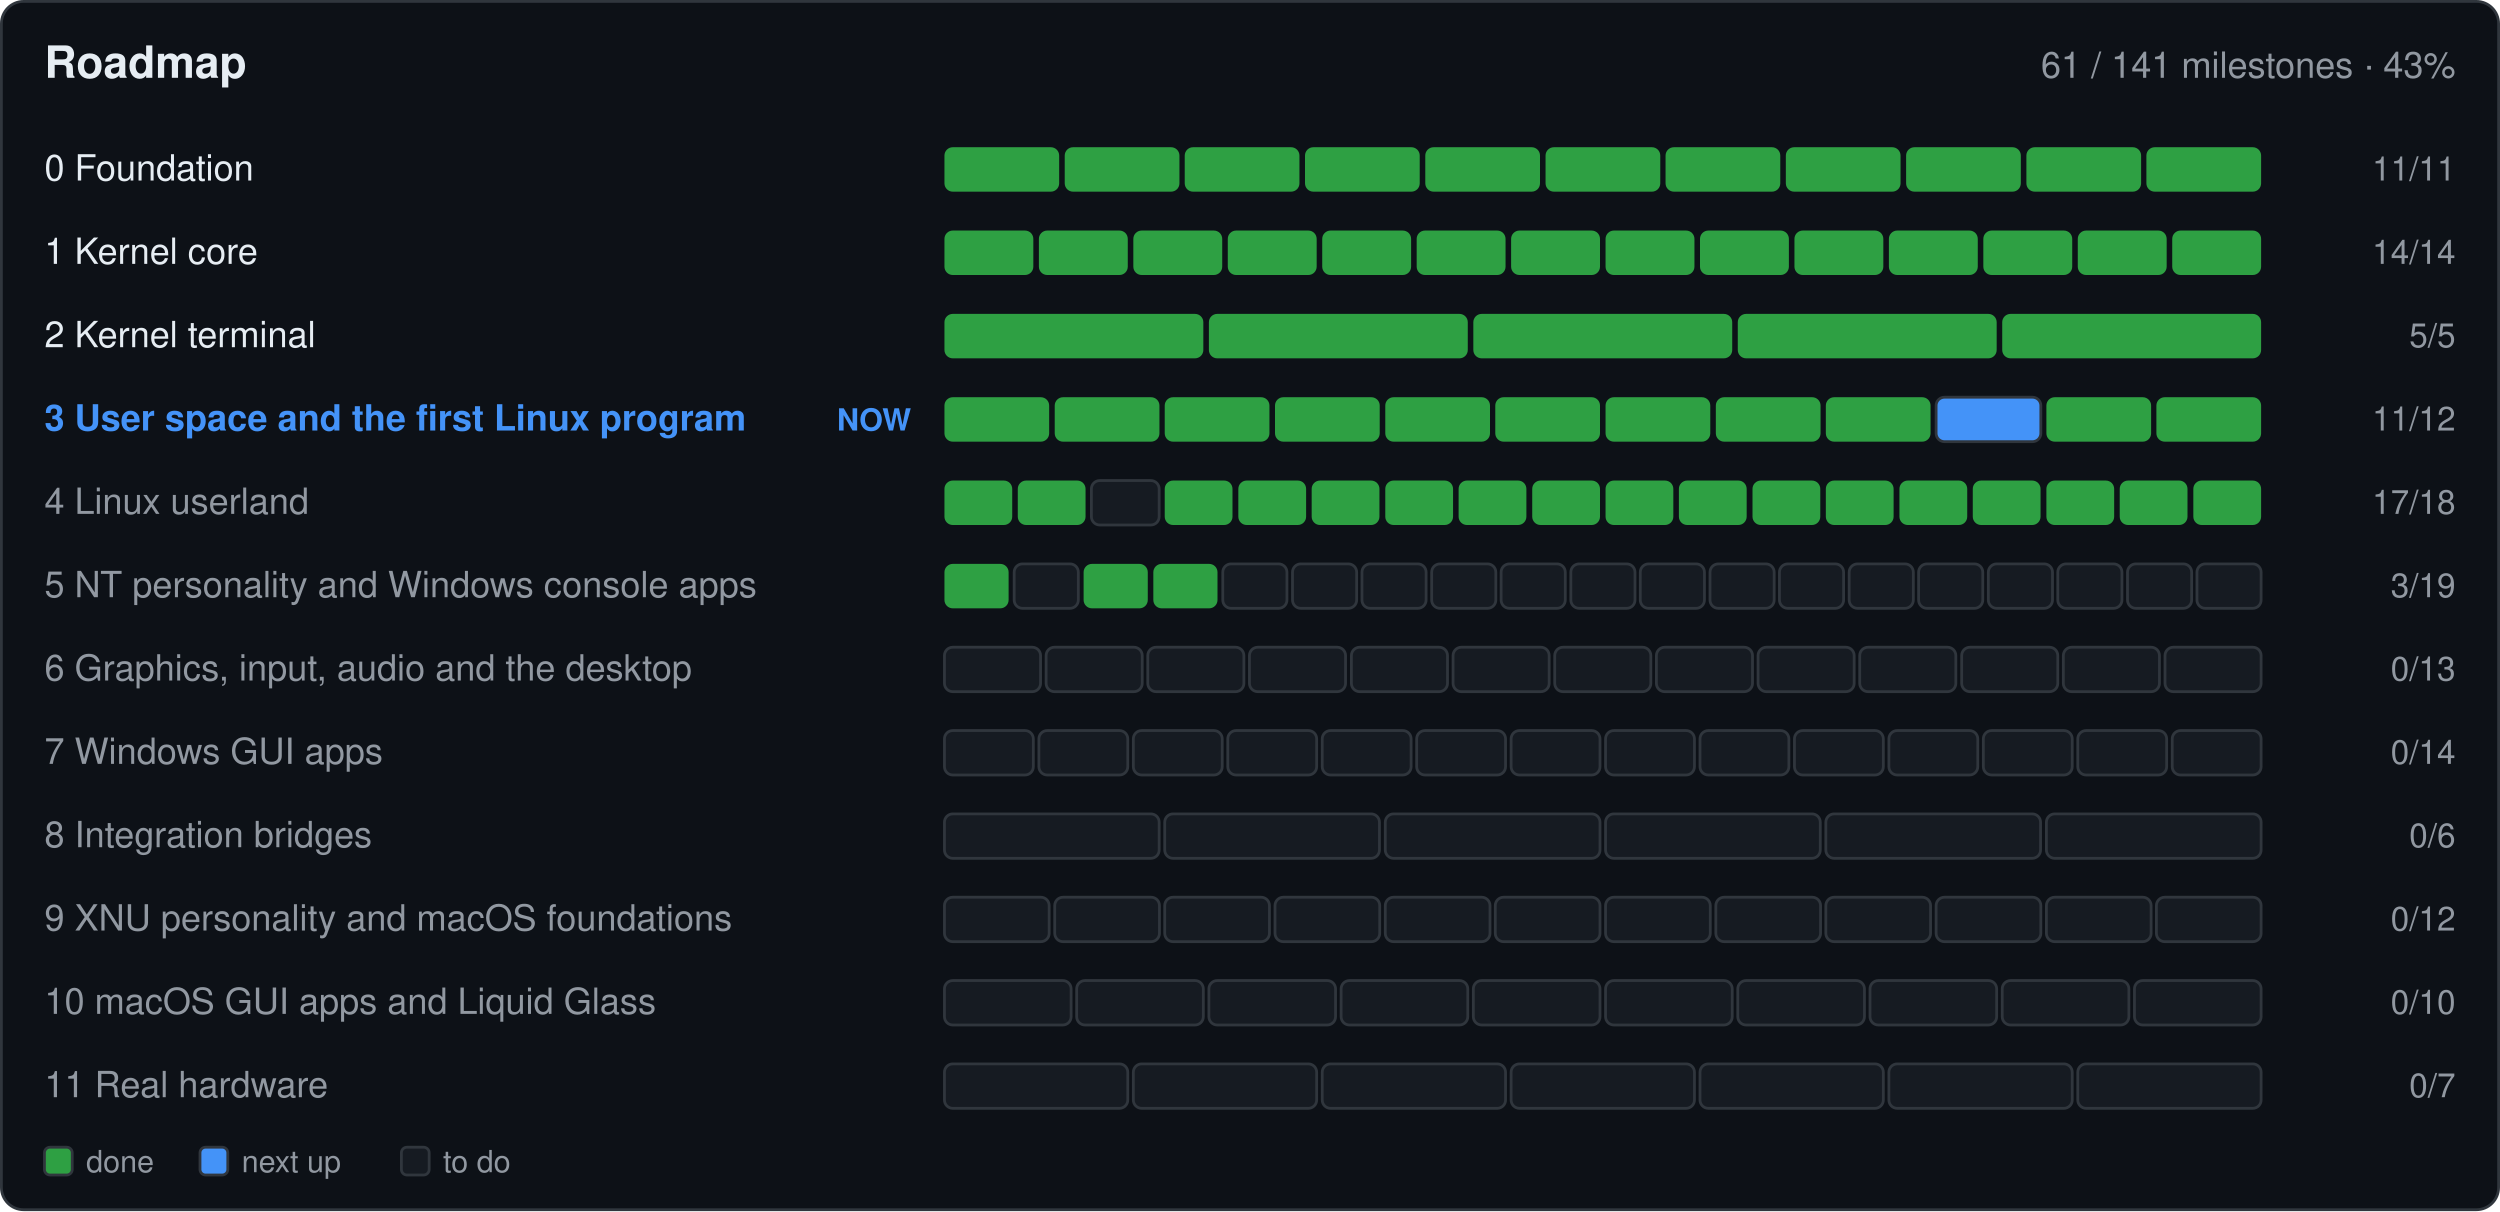
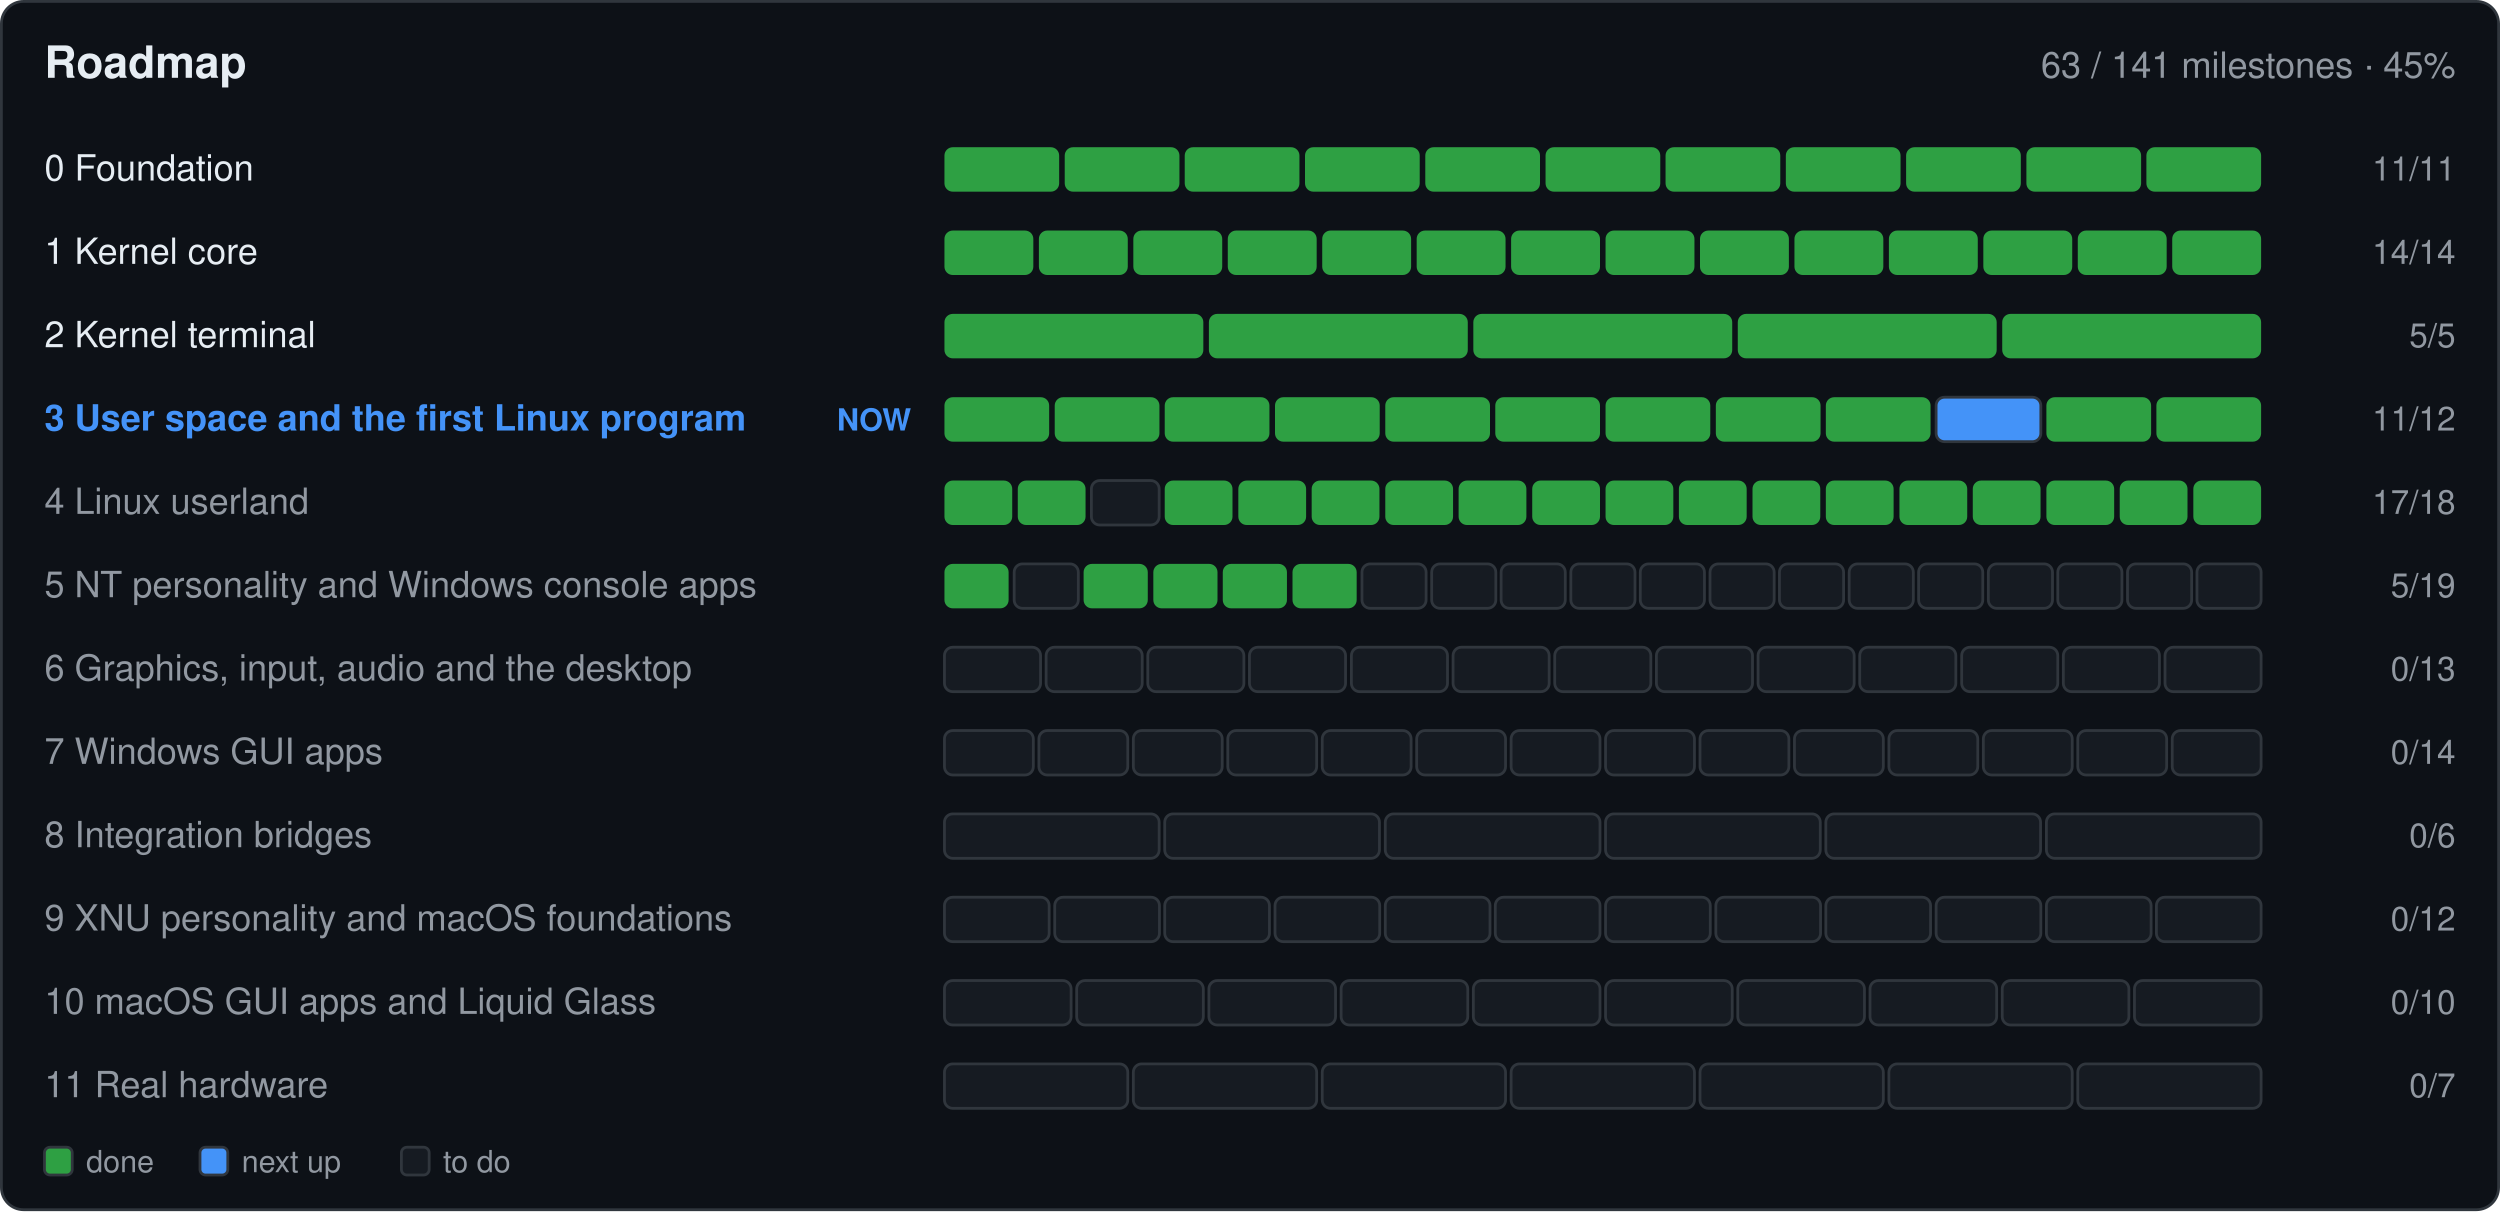
- <svg xmlns="http://www.w3.org/2000/svg" width="900" height="436" viewBox="0 0 900 436" role="img" aria-label="Roadmap: 61 of 141 milestones done">
+ <svg xmlns="http://www.w3.org/2000/svg" width="900" height="436" viewBox="0 0 900 436" role="img" aria-label="Roadmap: 63 of 141 milestones done">
  <rect x="0.5" y="0.5" width="899.0" height="435.0" fill="#0d1117" rx="8" stroke="#30363d" />
  <text x="16.0" y="28.0" font-family="-apple-system,BlinkMacSystemFont,'Segoe UI',Helvetica,Arial,sans-serif" font-size="16" font-weight="600" fill="#e6edf3" text-anchor="start">Roadmap</text>
-   <text x="884.0" y="28.0" font-family="-apple-system,BlinkMacSystemFont,'Segoe UI',Helvetica,Arial,sans-serif" font-size="13" font-weight="400" fill="#9198a1" text-anchor="end">61 / 141 milestones · 43%</text>
+   <text x="884.0" y="28.0" font-family="-apple-system,BlinkMacSystemFont,'Segoe UI',Helvetica,Arial,sans-serif" font-size="13" font-weight="400" fill="#9198a1" text-anchor="end">63 / 141 milestones · 45%</text>
  <text x="16.0" y="65.0" font-family="-apple-system,BlinkMacSystemFont,'Segoe UI',Helvetica,Arial,sans-serif" font-size="13" font-weight="400" fill="#e6edf3" text-anchor="start"> 0  Foundation</text>
  <g>
    <rect x="340.0" y="53.0" width="41.3" height="16.0" fill="#2ea043" rx="3" />
  </g>
  <g>
    <rect x="383.3" y="53.0" width="41.3" height="16.0" fill="#2ea043" rx="3" />
  </g>
  <g>
    <rect x="426.5" y="53.0" width="41.3" height="16.0" fill="#2ea043" rx="3" />
  </g>
  <g>
    <rect x="469.8" y="53.0" width="41.3" height="16.0" fill="#2ea043" rx="3" />
  </g>
  <g>
    <rect x="513.1" y="53.0" width="41.3" height="16.0" fill="#2ea043" rx="3" />
  </g>
  <g>
    <rect x="556.4" y="53.0" width="41.3" height="16.0" fill="#2ea043" rx="3" />
  </g>
  <g>
    <rect x="599.6" y="53.0" width="41.3" height="16.0" fill="#2ea043" rx="3" />
  </g>
  <g>
    <rect x="642.9" y="53.0" width="41.3" height="16.0" fill="#2ea043" rx="3" />
  </g>
  <g>
    <rect x="686.2" y="53.0" width="41.3" height="16.0" fill="#2ea043" rx="3" />
  </g>
  <g>
    <rect x="729.5" y="53.0" width="41.3" height="16.0" fill="#2ea043" rx="3" />
  </g>
  <g>
    <rect x="772.7" y="53.0" width="41.3" height="16.0" fill="#2ea043" rx="3" />
  </g>
  <text x="884.0" y="65.0" font-family="-apple-system,BlinkMacSystemFont,'Segoe UI',Helvetica,Arial,sans-serif" font-size="12" font-weight="400" fill="#9198a1" text-anchor="end">11/11</text>
  <text x="16.0" y="95.0" font-family="-apple-system,BlinkMacSystemFont,'Segoe UI',Helvetica,Arial,sans-serif" font-size="13" font-weight="400" fill="#e6edf3" text-anchor="start"> 1  Kernel core</text>
  <g>
    <rect x="340.0" y="83.0" width="32.0" height="16.0" fill="#2ea043" rx="3" />
  </g>
  <g>
    <rect x="374.0" y="83.0" width="32.0" height="16.0" fill="#2ea043" rx="3" />
  </g>
  <g>
    <rect x="408.0" y="83.0" width="32.0" height="16.0" fill="#2ea043" rx="3" />
  </g>
  <g>
    <rect x="442.0" y="83.0" width="32.0" height="16.0" fill="#2ea043" rx="3" />
  </g>
  <g>
    <rect x="476.0" y="83.0" width="32.0" height="16.0" fill="#2ea043" rx="3" />
  </g>
  <g>
    <rect x="510.0" y="83.0" width="32.0" height="16.0" fill="#2ea043" rx="3" />
  </g>
  <g>
    <rect x="544.0" y="83.0" width="32.0" height="16.0" fill="#2ea043" rx="3" />
  </g>
  <g>
    <rect x="578.0" y="83.0" width="32.0" height="16.0" fill="#2ea043" rx="3" />
  </g>
  <g>
    <rect x="612.0" y="83.0" width="32.0" height="16.0" fill="#2ea043" rx="3" />
  </g>
  <g>
    <rect x="646.0" y="83.0" width="32.0" height="16.0" fill="#2ea043" rx="3" />
  </g>
  <g>
    <rect x="680.0" y="83.0" width="32.0" height="16.0" fill="#2ea043" rx="3" />
  </g>
  <g>
    <rect x="714.0" y="83.0" width="32.0" height="16.0" fill="#2ea043" rx="3" />
  </g>
  <g>
    <rect x="748.0" y="83.0" width="32.0" height="16.0" fill="#2ea043" rx="3" />
  </g>
  <g>
    <rect x="782.0" y="83.0" width="32.0" height="16.0" fill="#2ea043" rx="3" />
  </g>
  <text x="884.0" y="95.0" font-family="-apple-system,BlinkMacSystemFont,'Segoe UI',Helvetica,Arial,sans-serif" font-size="12" font-weight="400" fill="#9198a1" text-anchor="end">14/14</text>
  <text x="16.0" y="125.0" font-family="-apple-system,BlinkMacSystemFont,'Segoe UI',Helvetica,Arial,sans-serif" font-size="13" font-weight="400" fill="#e6edf3" text-anchor="start"> 2  Kernel terminal</text>
  <g>
    <rect x="340.0" y="113.0" width="93.2" height="16.0" fill="#2ea043" rx="3" />
  </g>
  <g>
    <rect x="435.2" y="113.0" width="93.2" height="16.0" fill="#2ea043" rx="3" />
  </g>
  <g>
    <rect x="530.4" y="113.0" width="93.2" height="16.0" fill="#2ea043" rx="3" />
  </g>
  <g>
    <rect x="625.6" y="113.0" width="93.2" height="16.0" fill="#2ea043" rx="3" />
  </g>
  <g>
    <rect x="720.8" y="113.0" width="93.2" height="16.0" fill="#2ea043" rx="3" />
  </g>
  <text x="884.0" y="125.0" font-family="-apple-system,BlinkMacSystemFont,'Segoe UI',Helvetica,Arial,sans-serif" font-size="12" font-weight="400" fill="#9198a1" text-anchor="end">5/5</text>
  <text x="16.0" y="155.0" font-family="-apple-system,BlinkMacSystemFont,'Segoe UI',Helvetica,Arial,sans-serif" font-size="13" font-weight="600" fill="#4493f8" text-anchor="start"> 3  User space and the first Linux program</text>
  <text x="328.0" y="155.0" font-family="-apple-system,BlinkMacSystemFont,'Segoe UI',Helvetica,Arial,sans-serif" font-size="11" font-weight="600" fill="#4493f8" text-anchor="end">NOW</text>
  <g>
    <rect x="340.0" y="143.0" width="37.7" height="16.0" fill="#2ea043" rx="3" />
  </g>
  <g>
    <rect x="379.7" y="143.0" width="37.7" height="16.0" fill="#2ea043" rx="3" />
  </g>
  <g>
    <rect x="419.3" y="143.0" width="37.7" height="16.0" fill="#2ea043" rx="3" />
  </g>
  <g>
    <rect x="459.0" y="143.0" width="37.7" height="16.0" fill="#2ea043" rx="3" />
  </g>
  <g>
    <rect x="498.7" y="143.0" width="37.7" height="16.0" fill="#2ea043" rx="3" />
  </g>
  <g>
    <rect x="538.3" y="143.0" width="37.7" height="16.0" fill="#2ea043" rx="3" />
  </g>
  <g>
    <rect x="578.0" y="143.0" width="37.7" height="16.0" fill="#2ea043" rx="3" />
  </g>
  <g>
    <rect x="617.7" y="143.0" width="37.7" height="16.0" fill="#2ea043" rx="3" />
  </g>
  <g>
    <rect x="657.3" y="143.0" width="37.7" height="16.0" fill="#2ea043" rx="3" />
  </g>
  <g>
    <rect x="697.0" y="143.0" width="37.7" height="16.0" fill="#4493f8" rx="3" stroke="#30363d" />
  </g>
  <g>
    <rect x="736.7" y="143.0" width="37.7" height="16.0" fill="#2ea043" rx="3" />
  </g>
  <g>
    <rect x="776.3" y="143.0" width="37.7" height="16.0" fill="#2ea043" rx="3" />
  </g>
  <text x="884.0" y="155.0" font-family="-apple-system,BlinkMacSystemFont,'Segoe UI',Helvetica,Arial,sans-serif" font-size="12" font-weight="400" fill="#9198a1" text-anchor="end">11/12</text>
  <text x="16.0" y="185.0" font-family="-apple-system,BlinkMacSystemFont,'Segoe UI',Helvetica,Arial,sans-serif" font-size="13" font-weight="400" fill="#9198a1" text-anchor="start"> 4  Linux userland</text>
  <g>
    <rect x="340.0" y="173.0" width="24.4" height="16.0" fill="#2ea043" rx="3" />
  </g>
  <g>
    <rect x="366.4" y="173.0" width="24.4" height="16.0" fill="#2ea043" rx="3" />
  </g>
  <g>
    <rect x="392.9" y="173.0" width="24.4" height="16.0" fill="#161b22" rx="3" stroke="#30363d" />
  </g>
  <g>
    <rect x="419.3" y="173.0" width="24.4" height="16.0" fill="#2ea043" rx="3" />
  </g>
  <g>
    <rect x="445.8" y="173.0" width="24.4" height="16.0" fill="#2ea043" rx="3" />
  </g>
  <g>
    <rect x="472.2" y="173.0" width="24.4" height="16.0" fill="#2ea043" rx="3" />
  </g>
  <g>
    <rect x="498.7" y="173.0" width="24.4" height="16.0" fill="#2ea043" rx="3" />
  </g>
  <g>
    <rect x="525.1" y="173.0" width="24.4" height="16.0" fill="#2ea043" rx="3" />
  </g>
  <g>
    <rect x="551.6" y="173.0" width="24.4" height="16.0" fill="#2ea043" rx="3" />
  </g>
  <g>
    <rect x="578.0" y="173.0" width="24.4" height="16.0" fill="#2ea043" rx="3" />
  </g>
  <g>
    <rect x="604.4" y="173.0" width="24.4" height="16.0" fill="#2ea043" rx="3" />
  </g>
  <g>
    <rect x="630.9" y="173.0" width="24.4" height="16.0" fill="#2ea043" rx="3" />
  </g>
  <g>
    <rect x="657.3" y="173.0" width="24.4" height="16.0" fill="#2ea043" rx="3" />
  </g>
  <g>
    <rect x="683.8" y="173.0" width="24.4" height="16.0" fill="#2ea043" rx="3" />
  </g>
  <g>
    <rect x="710.2" y="173.0" width="24.4" height="16.0" fill="#2ea043" rx="3" />
  </g>
  <g>
    <rect x="736.7" y="173.0" width="24.4" height="16.0" fill="#2ea043" rx="3" />
  </g>
  <g>
    <rect x="763.1" y="173.0" width="24.4" height="16.0" fill="#2ea043" rx="3" />
  </g>
  <g>
    <rect x="789.6" y="173.0" width="24.4" height="16.0" fill="#2ea043" rx="3" />
  </g>
  <text x="884.0" y="185.0" font-family="-apple-system,BlinkMacSystemFont,'Segoe UI',Helvetica,Arial,sans-serif" font-size="12" font-weight="400" fill="#9198a1" text-anchor="end">17/18</text>
  <text x="16.0" y="215.0" font-family="-apple-system,BlinkMacSystemFont,'Segoe UI',Helvetica,Arial,sans-serif" font-size="13" font-weight="400" fill="#9198a1" text-anchor="start"> 5  NT personality and Windows console apps</text>
  <g>
    <rect x="340.0" y="203.0" width="23.1" height="16.0" fill="#2ea043" rx="3" />
  </g>
  <g>
    <rect x="365.1" y="203.0" width="23.1" height="16.0" fill="#161b22" rx="3" stroke="#30363d" />
  </g>
  <g>
    <rect x="390.1" y="203.0" width="23.1" height="16.0" fill="#2ea043" rx="3" />
  </g>
  <g>
    <rect x="415.2" y="203.0" width="23.1" height="16.0" fill="#2ea043" rx="3" />
  </g>
  <g>
-     <rect x="440.2" y="203.0" width="23.1" height="16.0" fill="#161b22" rx="3" stroke="#30363d" />
-   </g>
-   <g>
-     <rect x="465.3" y="203.0" width="23.1" height="16.0" fill="#161b22" rx="3" stroke="#30363d" />
+     <rect x="440.2" y="203.0" width="23.1" height="16.0" fill="#2ea043" rx="3" />
+   </g>
+   <g>
+     <rect x="465.3" y="203.0" width="23.1" height="16.0" fill="#2ea043" rx="3" />
  </g>
  <g>
    <rect x="490.3" y="203.0" width="23.1" height="16.0" fill="#161b22" rx="3" stroke="#30363d" />
  </g>
  <g>
    <rect x="515.4" y="203.0" width="23.1" height="16.0" fill="#161b22" rx="3" stroke="#30363d" />
  </g>
  <g>
    <rect x="540.4" y="203.0" width="23.1" height="16.0" fill="#161b22" rx="3" stroke="#30363d" />
  </g>
  <g>
    <rect x="565.5" y="203.0" width="23.1" height="16.0" fill="#161b22" rx="3" stroke="#30363d" />
  </g>
  <g>
    <rect x="590.5" y="203.0" width="23.1" height="16.0" fill="#161b22" rx="3" stroke="#30363d" />
  </g>
  <g>
    <rect x="615.6" y="203.0" width="23.1" height="16.0" fill="#161b22" rx="3" stroke="#30363d" />
  </g>
  <g>
    <rect x="640.6" y="203.0" width="23.1" height="16.0" fill="#161b22" rx="3" stroke="#30363d" />
  </g>
  <g>
    <rect x="665.7" y="203.0" width="23.1" height="16.0" fill="#161b22" rx="3" stroke="#30363d" />
  </g>
  <g>
    <rect x="690.7" y="203.0" width="23.1" height="16.0" fill="#161b22" rx="3" stroke="#30363d" />
  </g>
  <g>
    <rect x="715.8" y="203.0" width="23.1" height="16.0" fill="#161b22" rx="3" stroke="#30363d" />
  </g>
  <g>
    <rect x="740.8" y="203.0" width="23.1" height="16.0" fill="#161b22" rx="3" stroke="#30363d" />
  </g>
  <g>
    <rect x="765.9" y="203.0" width="23.1" height="16.0" fill="#161b22" rx="3" stroke="#30363d" />
  </g>
  <g>
    <rect x="790.9" y="203.0" width="23.1" height="16.0" fill="#161b22" rx="3" stroke="#30363d" />
  </g>
-   <text x="884.0" y="215.0" font-family="-apple-system,BlinkMacSystemFont,'Segoe UI',Helvetica,Arial,sans-serif" font-size="12" font-weight="400" fill="#9198a1" text-anchor="end">3/19</text>
+   <text x="884.0" y="215.0" font-family="-apple-system,BlinkMacSystemFont,'Segoe UI',Helvetica,Arial,sans-serif" font-size="12" font-weight="400" fill="#9198a1" text-anchor="end">5/19</text>
  <text x="16.0" y="245.0" font-family="-apple-system,BlinkMacSystemFont,'Segoe UI',Helvetica,Arial,sans-serif" font-size="13" font-weight="400" fill="#9198a1" text-anchor="start"> 6  Graphics, input, audio and the desktop</text>
  <g>
    <rect x="340.0" y="233.0" width="34.6" height="16.0" fill="#161b22" rx="3" stroke="#30363d" />
  </g>
  <g>
    <rect x="376.6" y="233.0" width="34.6" height="16.0" fill="#161b22" rx="3" stroke="#30363d" />
  </g>
  <g>
    <rect x="413.2" y="233.0" width="34.6" height="16.0" fill="#161b22" rx="3" stroke="#30363d" />
  </g>
  <g>
    <rect x="449.8" y="233.0" width="34.6" height="16.0" fill="#161b22" rx="3" stroke="#30363d" />
  </g>
  <g>
    <rect x="486.5" y="233.0" width="34.6" height="16.0" fill="#161b22" rx="3" stroke="#30363d" />
  </g>
  <g>
    <rect x="523.1" y="233.0" width="34.6" height="16.0" fill="#161b22" rx="3" stroke="#30363d" />
  </g>
  <g>
    <rect x="559.7" y="233.0" width="34.6" height="16.0" fill="#161b22" rx="3" stroke="#30363d" />
  </g>
  <g>
    <rect x="596.3" y="233.0" width="34.6" height="16.0" fill="#161b22" rx="3" stroke="#30363d" />
  </g>
  <g>
    <rect x="632.9" y="233.0" width="34.6" height="16.0" fill="#161b22" rx="3" stroke="#30363d" />
  </g>
  <g>
    <rect x="669.5" y="233.0" width="34.6" height="16.0" fill="#161b22" rx="3" stroke="#30363d" />
  </g>
  <g>
    <rect x="706.2" y="233.0" width="34.6" height="16.0" fill="#161b22" rx="3" stroke="#30363d" />
  </g>
  <g>
    <rect x="742.8" y="233.0" width="34.6" height="16.0" fill="#161b22" rx="3" stroke="#30363d" />
  </g>
  <g>
    <rect x="779.4" y="233.0" width="34.6" height="16.0" fill="#161b22" rx="3" stroke="#30363d" />
  </g>
  <text x="884.0" y="245.0" font-family="-apple-system,BlinkMacSystemFont,'Segoe UI',Helvetica,Arial,sans-serif" font-size="12" font-weight="400" fill="#9198a1" text-anchor="end">0/13</text>
  <text x="16.0" y="275.0" font-family="-apple-system,BlinkMacSystemFont,'Segoe UI',Helvetica,Arial,sans-serif" font-size="13" font-weight="400" fill="#9198a1" text-anchor="start"> 7  Windows GUI apps</text>
  <g>
    <rect x="340.0" y="263.0" width="32.0" height="16.0" fill="#161b22" rx="3" stroke="#30363d" />
  </g>
  <g>
    <rect x="374.0" y="263.0" width="32.0" height="16.0" fill="#161b22" rx="3" stroke="#30363d" />
  </g>
  <g>
    <rect x="408.0" y="263.0" width="32.0" height="16.0" fill="#161b22" rx="3" stroke="#30363d" />
  </g>
  <g>
    <rect x="442.0" y="263.0" width="32.0" height="16.0" fill="#161b22" rx="3" stroke="#30363d" />
  </g>
  <g>
    <rect x="476.0" y="263.0" width="32.0" height="16.0" fill="#161b22" rx="3" stroke="#30363d" />
  </g>
  <g>
    <rect x="510.0" y="263.0" width="32.0" height="16.0" fill="#161b22" rx="3" stroke="#30363d" />
  </g>
  <g>
    <rect x="544.0" y="263.0" width="32.0" height="16.0" fill="#161b22" rx="3" stroke="#30363d" />
  </g>
  <g>
    <rect x="578.0" y="263.0" width="32.0" height="16.0" fill="#161b22" rx="3" stroke="#30363d" />
  </g>
  <g>
    <rect x="612.0" y="263.0" width="32.0" height="16.0" fill="#161b22" rx="3" stroke="#30363d" />
  </g>
  <g>
    <rect x="646.0" y="263.0" width="32.0" height="16.0" fill="#161b22" rx="3" stroke="#30363d" />
  </g>
  <g>
    <rect x="680.0" y="263.0" width="32.0" height="16.0" fill="#161b22" rx="3" stroke="#30363d" />
  </g>
  <g>
    <rect x="714.0" y="263.0" width="32.0" height="16.0" fill="#161b22" rx="3" stroke="#30363d" />
  </g>
  <g>
    <rect x="748.0" y="263.0" width="32.0" height="16.0" fill="#161b22" rx="3" stroke="#30363d" />
  </g>
  <g>
    <rect x="782.0" y="263.0" width="32.0" height="16.0" fill="#161b22" rx="3" stroke="#30363d" />
  </g>
  <text x="884.0" y="275.0" font-family="-apple-system,BlinkMacSystemFont,'Segoe UI',Helvetica,Arial,sans-serif" font-size="12" font-weight="400" fill="#9198a1" text-anchor="end">0/14</text>
  <text x="16.0" y="305.0" font-family="-apple-system,BlinkMacSystemFont,'Segoe UI',Helvetica,Arial,sans-serif" font-size="13" font-weight="400" fill="#9198a1" text-anchor="start"> 8  Integration bridges</text>
  <g>
    <rect x="340.0" y="293.0" width="77.3" height="16.0" fill="#161b22" rx="3" stroke="#30363d" />
  </g>
  <g>
    <rect x="419.3" y="293.0" width="77.3" height="16.0" fill="#161b22" rx="3" stroke="#30363d" />
  </g>
  <g>
    <rect x="498.7" y="293.0" width="77.3" height="16.0" fill="#161b22" rx="3" stroke="#30363d" />
  </g>
  <g>
    <rect x="578.0" y="293.0" width="77.3" height="16.0" fill="#161b22" rx="3" stroke="#30363d" />
  </g>
  <g>
    <rect x="657.3" y="293.0" width="77.3" height="16.0" fill="#161b22" rx="3" stroke="#30363d" />
  </g>
  <g>
    <rect x="736.7" y="293.0" width="77.3" height="16.0" fill="#161b22" rx="3" stroke="#30363d" />
  </g>
  <text x="884.0" y="305.0" font-family="-apple-system,BlinkMacSystemFont,'Segoe UI',Helvetica,Arial,sans-serif" font-size="12" font-weight="400" fill="#9198a1" text-anchor="end">0/6</text>
  <text x="16.0" y="335.0" font-family="-apple-system,BlinkMacSystemFont,'Segoe UI',Helvetica,Arial,sans-serif" font-size="13" font-weight="400" fill="#9198a1" text-anchor="start"> 9  XNU personality and macOS foundations</text>
  <g>
    <rect x="340.0" y="323.0" width="37.7" height="16.0" fill="#161b22" rx="3" stroke="#30363d" />
  </g>
  <g>
    <rect x="379.7" y="323.0" width="37.7" height="16.0" fill="#161b22" rx="3" stroke="#30363d" />
  </g>
  <g>
    <rect x="419.3" y="323.0" width="37.7" height="16.0" fill="#161b22" rx="3" stroke="#30363d" />
  </g>
  <g>
    <rect x="459.0" y="323.0" width="37.7" height="16.0" fill="#161b22" rx="3" stroke="#30363d" />
  </g>
  <g>
    <rect x="498.7" y="323.0" width="37.7" height="16.0" fill="#161b22" rx="3" stroke="#30363d" />
  </g>
  <g>
    <rect x="538.3" y="323.0" width="37.7" height="16.0" fill="#161b22" rx="3" stroke="#30363d" />
  </g>
  <g>
    <rect x="578.0" y="323.0" width="37.7" height="16.0" fill="#161b22" rx="3" stroke="#30363d" />
  </g>
  <g>
    <rect x="617.7" y="323.0" width="37.7" height="16.0" fill="#161b22" rx="3" stroke="#30363d" />
  </g>
  <g>
    <rect x="657.3" y="323.0" width="37.7" height="16.0" fill="#161b22" rx="3" stroke="#30363d" />
  </g>
  <g>
    <rect x="697.0" y="323.0" width="37.7" height="16.0" fill="#161b22" rx="3" stroke="#30363d" />
  </g>
  <g>
    <rect x="736.7" y="323.0" width="37.7" height="16.0" fill="#161b22" rx="3" stroke="#30363d" />
  </g>
  <g>
    <rect x="776.3" y="323.0" width="37.7" height="16.0" fill="#161b22" rx="3" stroke="#30363d" />
  </g>
  <text x="884.0" y="335.0" font-family="-apple-system,BlinkMacSystemFont,'Segoe UI',Helvetica,Arial,sans-serif" font-size="12" font-weight="400" fill="#9198a1" text-anchor="end">0/12</text>
  <text x="16.0" y="365.0" font-family="-apple-system,BlinkMacSystemFont,'Segoe UI',Helvetica,Arial,sans-serif" font-size="13" font-weight="400" fill="#9198a1" text-anchor="start">10  macOS GUI apps and Liquid Glass</text>
  <g>
    <rect x="340.0" y="353.0" width="45.6" height="16.0" fill="#161b22" rx="3" stroke="#30363d" />
  </g>
  <g>
    <rect x="387.6" y="353.0" width="45.6" height="16.0" fill="#161b22" rx="3" stroke="#30363d" />
  </g>
  <g>
    <rect x="435.2" y="353.0" width="45.6" height="16.0" fill="#161b22" rx="3" stroke="#30363d" />
  </g>
  <g>
    <rect x="482.8" y="353.0" width="45.6" height="16.0" fill="#161b22" rx="3" stroke="#30363d" />
  </g>
  <g>
    <rect x="530.4" y="353.0" width="45.6" height="16.0" fill="#161b22" rx="3" stroke="#30363d" />
  </g>
  <g>
    <rect x="578.0" y="353.0" width="45.6" height="16.0" fill="#161b22" rx="3" stroke="#30363d" />
  </g>
  <g>
    <rect x="625.6" y="353.0" width="45.6" height="16.0" fill="#161b22" rx="3" stroke="#30363d" />
  </g>
  <g>
    <rect x="673.2" y="353.0" width="45.6" height="16.0" fill="#161b22" rx="3" stroke="#30363d" />
  </g>
  <g>
    <rect x="720.8" y="353.0" width="45.6" height="16.0" fill="#161b22" rx="3" stroke="#30363d" />
  </g>
  <g>
    <rect x="768.4" y="353.0" width="45.6" height="16.0" fill="#161b22" rx="3" stroke="#30363d" />
  </g>
  <text x="884.0" y="365.0" font-family="-apple-system,BlinkMacSystemFont,'Segoe UI',Helvetica,Arial,sans-serif" font-size="12" font-weight="400" fill="#9198a1" text-anchor="end">0/10</text>
  <text x="16.0" y="395.0" font-family="-apple-system,BlinkMacSystemFont,'Segoe UI',Helvetica,Arial,sans-serif" font-size="13" font-weight="400" fill="#9198a1" text-anchor="start">11  Real hardware</text>
  <g>
    <rect x="340.0" y="383.0" width="66.0" height="16.0" fill="#161b22" rx="3" stroke="#30363d" />
  </g>
  <g>
    <rect x="408.0" y="383.0" width="66.0" height="16.0" fill="#161b22" rx="3" stroke="#30363d" />
  </g>
  <g>
    <rect x="476.0" y="383.0" width="66.0" height="16.0" fill="#161b22" rx="3" stroke="#30363d" />
  </g>
  <g>
    <rect x="544.0" y="383.0" width="66.0" height="16.0" fill="#161b22" rx="3" stroke="#30363d" />
  </g>
  <g>
    <rect x="612.0" y="383.0" width="66.0" height="16.0" fill="#161b22" rx="3" stroke="#30363d" />
  </g>
  <g>
    <rect x="680.0" y="383.0" width="66.0" height="16.0" fill="#161b22" rx="3" stroke="#30363d" />
  </g>
  <g>
    <rect x="748.0" y="383.0" width="66.0" height="16.0" fill="#161b22" rx="3" stroke="#30363d" />
  </g>
  <text x="884.0" y="395.0" font-family="-apple-system,BlinkMacSystemFont,'Segoe UI',Helvetica,Arial,sans-serif" font-size="12" font-weight="400" fill="#9198a1" text-anchor="end">0/7</text>
  <rect x="16.0" y="413.0" width="10.0" height="10.0" fill="#2ea043" rx="2" stroke="#30363d" />
  <text x="31.0" y="422.0" font-family="-apple-system,BlinkMacSystemFont,'Segoe UI',Helvetica,Arial,sans-serif" font-size="11" font-weight="400" fill="#9198a1" text-anchor="start">done</text>
  <rect x="72.0" y="413.0" width="10.0" height="10.0" fill="#4493f8" rx="2" stroke="#30363d" />
  <text x="87.0" y="422.0" font-family="-apple-system,BlinkMacSystemFont,'Segoe UI',Helvetica,Arial,sans-serif" font-size="11" font-weight="400" fill="#9198a1" text-anchor="start">next up</text>
  <rect x="144.5" y="413.0" width="10.0" height="10.0" fill="#161b22" rx="2" stroke="#30363d" />
  <text x="159.5" y="422.0" font-family="-apple-system,BlinkMacSystemFont,'Segoe UI',Helvetica,Arial,sans-serif" font-size="11" font-weight="400" fill="#9198a1" text-anchor="start">to do</text>
</svg>
